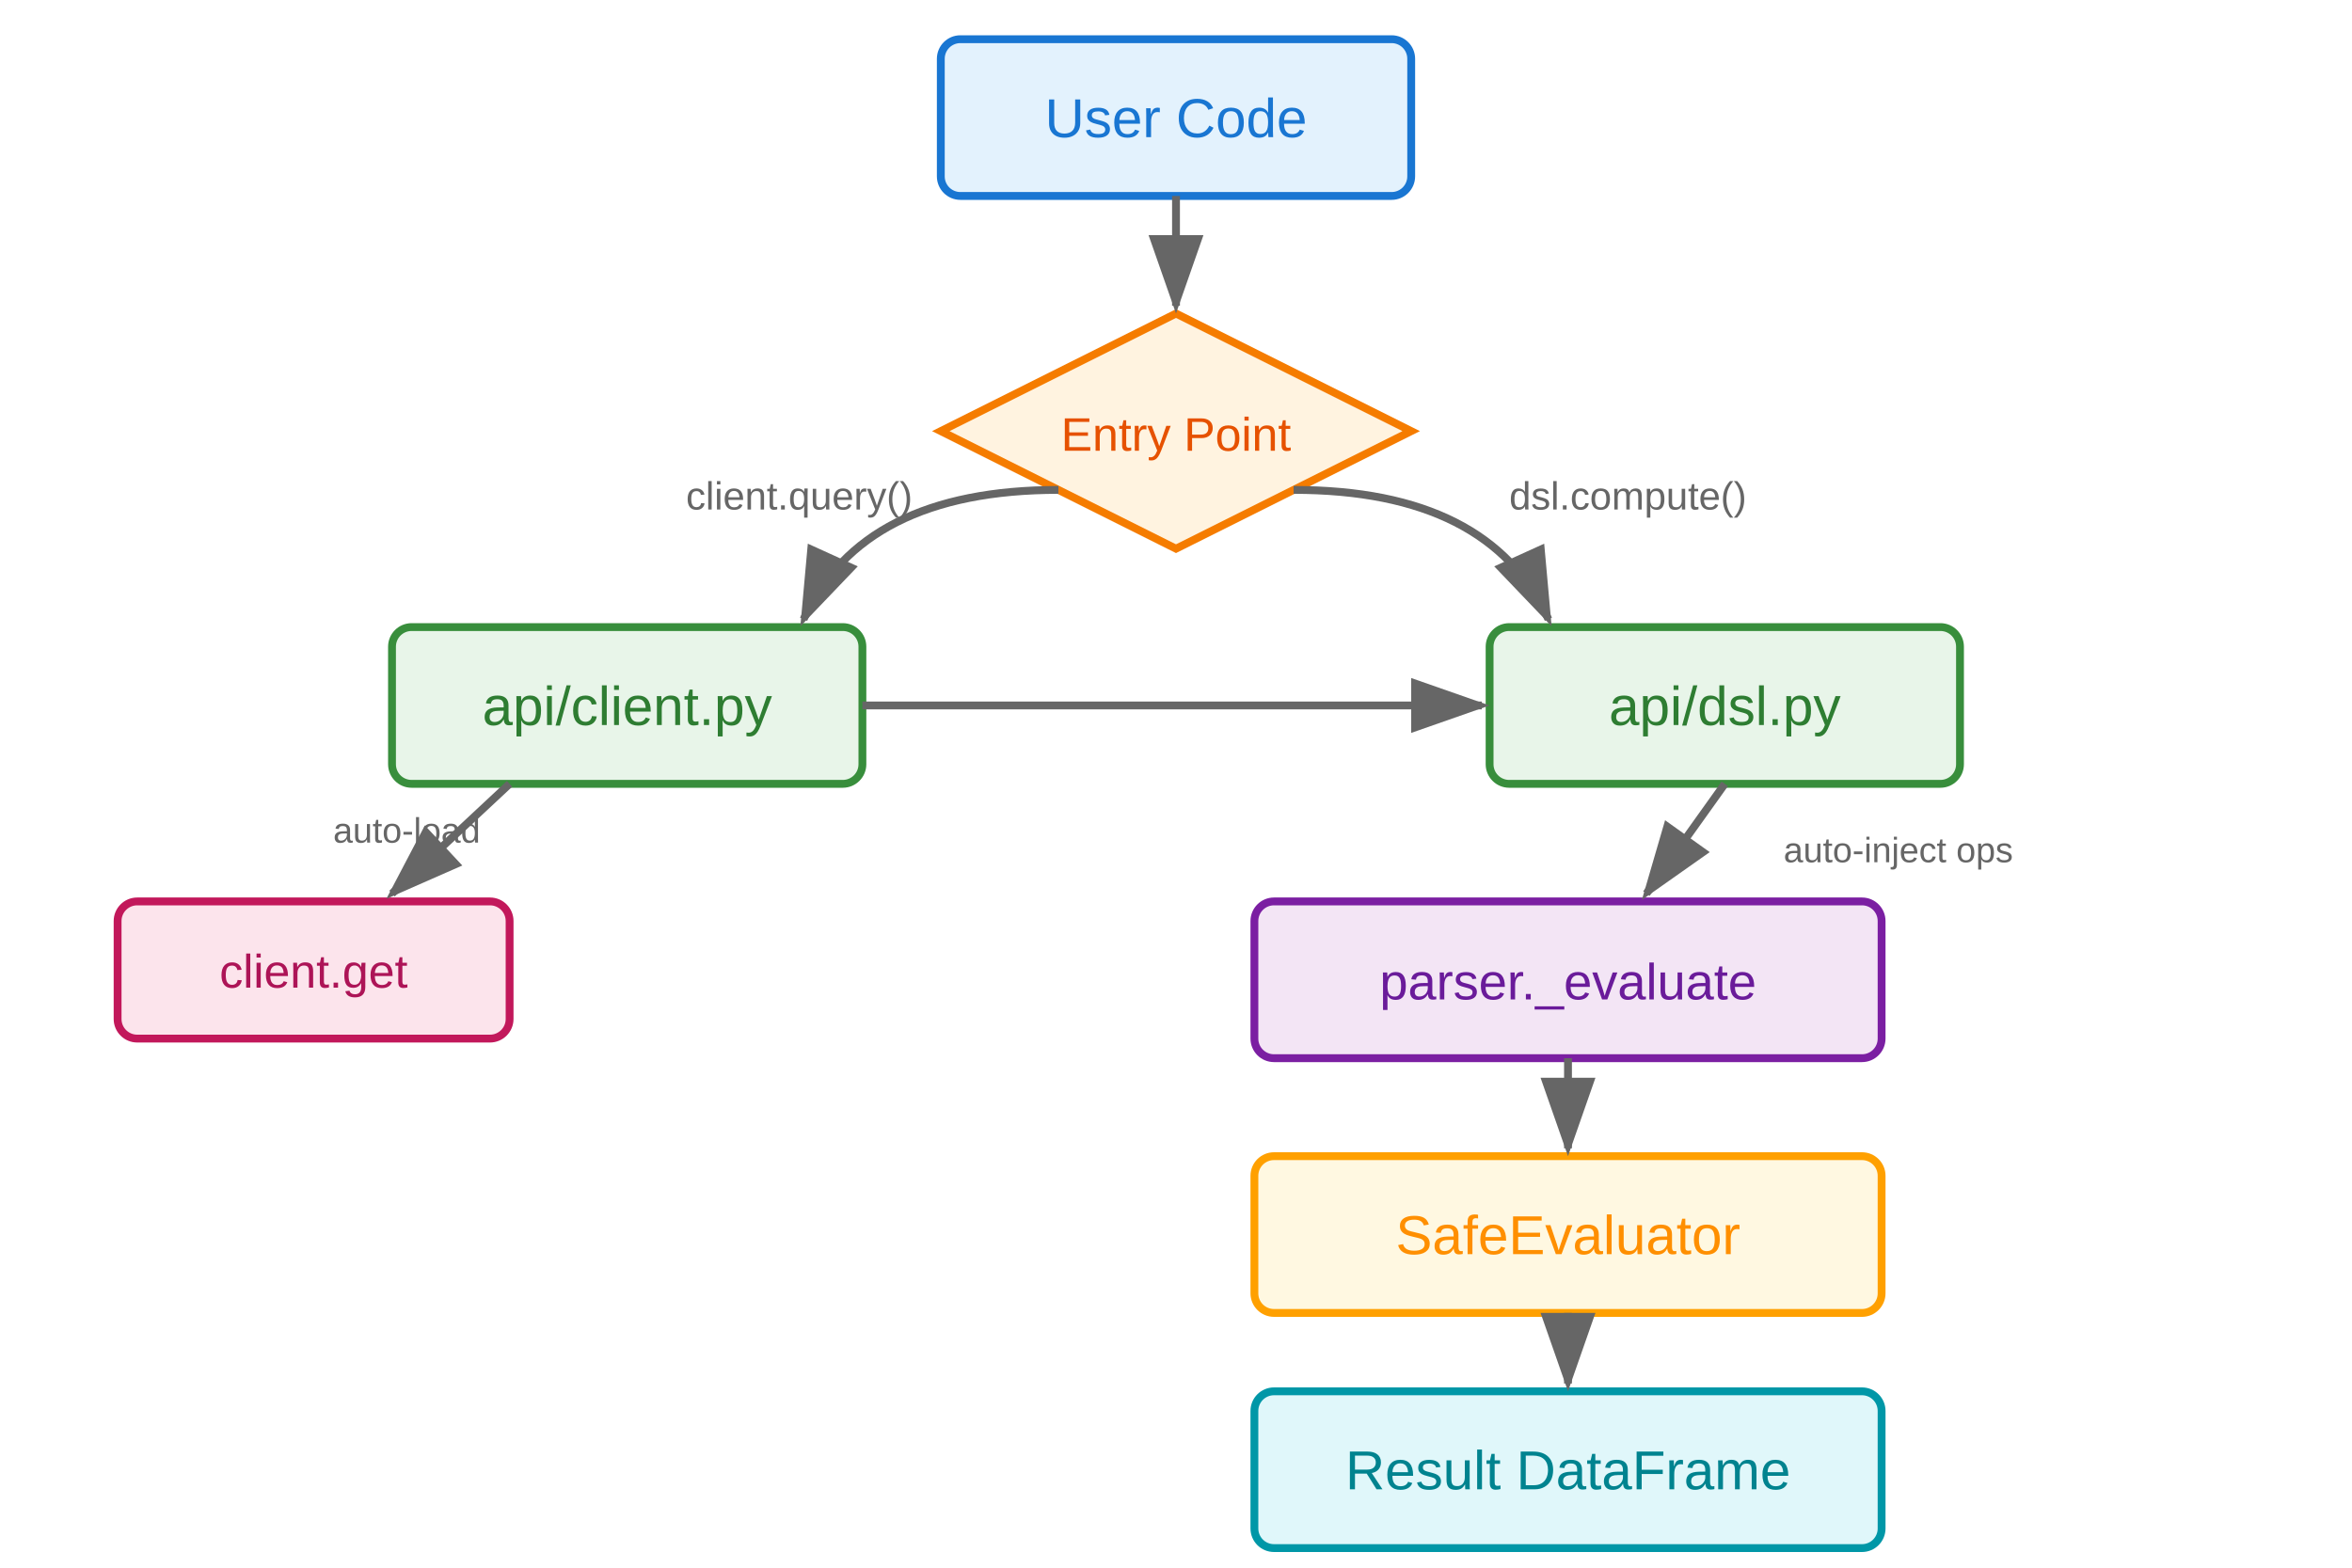
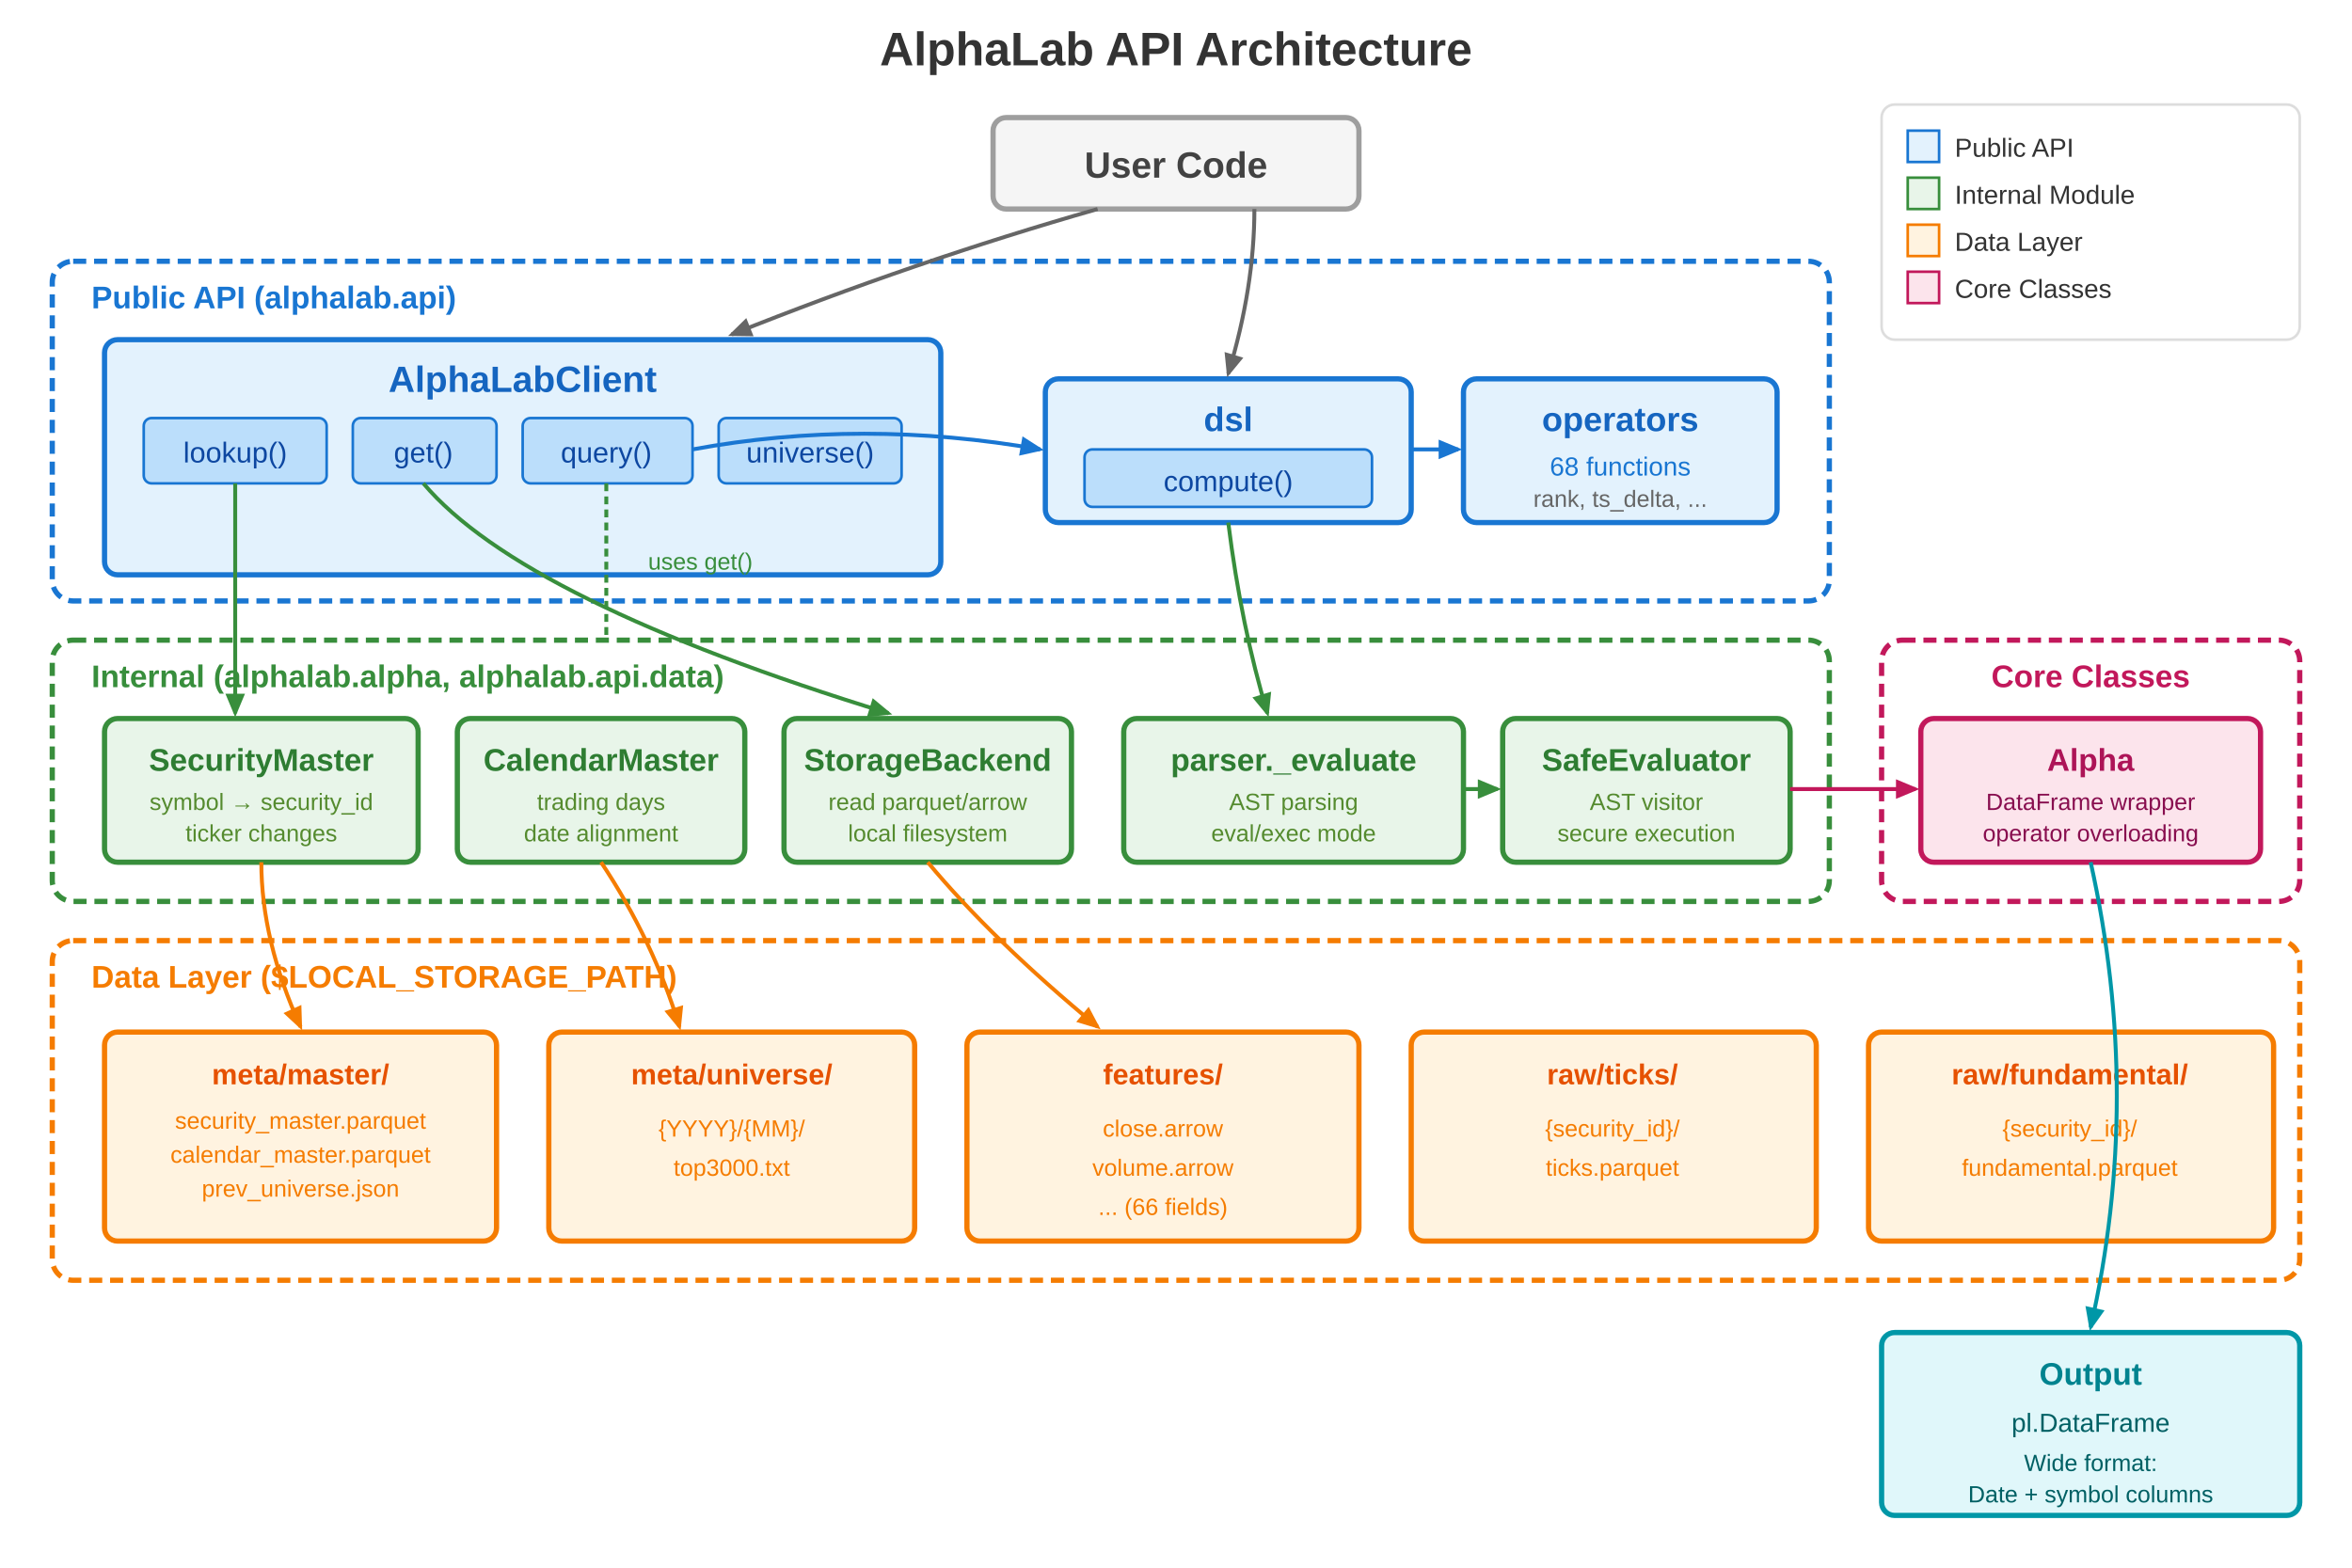
- <svg xmlns="http://www.w3.org/2000/svg" viewBox="0 0 600 400">
+ <svg xmlns="http://www.w3.org/2000/svg" viewBox="0 0 900 600">
  <defs>
-     <marker id="arrowhead" markerWidth="10" markerHeight="7" refX="9" refY="3.5" orient="auto">
-       <polygon points="0 0, 10 3.5, 0 7" fill="#666" />
+     <marker id="arrow" markerWidth="6" markerHeight="5" refX="5" refY="2.5" orient="auto">
+       <polygon points="0 0, 6 2.5, 0 5" fill="#666" />
+     </marker>
+     <marker id="arrow-blue" markerWidth="6" markerHeight="5" refX="5" refY="2.5" orient="auto">
+       <polygon points="0 0, 6 2.5, 0 5" fill="#1976d2" />
+     </marker>
+     <marker id="arrow-green" markerWidth="6" markerHeight="5" refX="5" refY="2.5" orient="auto">
+       <polygon points="0 0, 6 2.5, 0 5" fill="#388e3c" />
+     </marker>
+     <marker id="arrow-pink" markerWidth="6" markerHeight="5" refX="5" refY="2.5" orient="auto">
+       <polygon points="0 0, 6 2.5, 0 5" fill="#c2185b" />
+     </marker>
+     <marker id="arrow-orange" markerWidth="6" markerHeight="5" refX="5" refY="2.5" orient="auto">
+       <polygon points="0 0, 6 2.5, 0 5" fill="#f57c00" />
+     </marker>
+     <marker id="arrow-cyan" markerWidth="6" markerHeight="5" refX="5" refY="2.5" orient="auto">
+       <polygon points="0 0, 6 2.5, 0 5" fill="#0097a7" />
    </marker>
  </defs>
-   <rect x="240" y="10" width="120" height="40" rx="5" fill="#e3f2fd" stroke="#1976d2" stroke-width="2" />
-   <text x="300" y="35" text-anchor="middle" font-family="Arial, sans-serif" font-size="14" fill="#1976d2">User Code</text>
-   <polygon points="300,80 360,110 300,140 240,110" fill="#fff3e0" stroke="#f57c00" stroke-width="2" />
-   <text x="300" y="115" text-anchor="middle" font-family="Arial, sans-serif" font-size="12" fill="#e65100">Entry Point</text>
-   <line x1="300" y1="50" x2="300" y2="78" stroke="#666" stroke-width="2" marker-end="url(#arrowhead)" />
-   <rect x="380" y="160" width="120" height="40" rx="5" fill="#e8f5e9" stroke="#388e3c" stroke-width="2" />
-   <text x="440" y="185" text-anchor="middle" font-family="Arial, sans-serif" font-size="14" fill="#2e7d32">api/dsl.py</text>
-   <rect x="100" y="160" width="120" height="40" rx="5" fill="#e8f5e9" stroke="#388e3c" stroke-width="2" />
-   <text x="160" y="185" text-anchor="middle" font-family="Arial, sans-serif" font-size="14" fill="#2e7d32">api/client.py</text>
-   <path d="M 330 125 Q 380 125 395 158" stroke="#666" stroke-width="2" fill="none" marker-end="url(#arrowhead)" />
-   <text x="385" y="130" font-family="Arial, sans-serif" font-size="10" fill="#666">dsl.compute()</text>
-   <path d="M 270 125 Q 220 125 205 158" stroke="#666" stroke-width="2" fill="none" marker-end="url(#arrowhead)" />
-   <text x="175" y="130" font-family="Arial, sans-serif" font-size="10" fill="#666">client.query()</text>
-   <rect x="30" y="230" width="100" height="35" rx="5" fill="#fce4ec" stroke="#c2185b" stroke-width="2" />
-   <text x="80" y="252" text-anchor="middle" font-family="Arial, sans-serif" font-size="12" fill="#ad1457">client.get</text>
-   <path d="M 130 200 L 100 228" stroke="#666" stroke-width="2" fill="none" marker-end="url(#arrowhead)" />
-   <text x="85" y="215" font-family="Arial, sans-serif" font-size="9" fill="#666">auto-load</text>
-   <line x1="220" y1="180" x2="378" y2="180" stroke="#666" stroke-width="2" marker-end="url(#arrowhead)" />
-   <rect x="320" y="230" width="160" height="40" rx="5" fill="#f3e5f5" stroke="#7b1fa2" stroke-width="2" />
-   <text x="400" y="255" text-anchor="middle" font-family="Arial, sans-serif" font-size="13" fill="#6a1b9a">parser._evaluate</text>
-   <line x1="440" y1="200" x2="420" y2="228" stroke="#666" stroke-width="2" marker-end="url(#arrowhead)" />
-   <text x="455" y="220" font-family="Arial, sans-serif" font-size="9" fill="#666">auto-inject ops</text>
-   <rect x="320" y="295" width="160" height="40" rx="5" fill="#fff8e1" stroke="#ffa000" stroke-width="2" />
-   <text x="400" y="320" text-anchor="middle" font-family="Arial, sans-serif" font-size="14" fill="#ff8f00">SafeEvaluator</text>
-   <line x1="400" y1="270" x2="400" y2="293" stroke="#666" stroke-width="2" marker-end="url(#arrowhead)" />
-   <rect x="320" y="355" width="160" height="40" rx="5" fill="#e0f7fa" stroke="#0097a7" stroke-width="2" />
-   <text x="400" y="380" text-anchor="middle" font-family="Arial, sans-serif" font-size="14" fill="#00838f">Result DataFrame</text>
-   <line x1="400" y1="335" x2="400" y2="353" stroke="#666" stroke-width="2" marker-end="url(#arrowhead)" />
+   <text x="450" y="25" text-anchor="middle" font-family="Arial, sans-serif" font-size="18" font-weight="bold" fill="#333">AlphaLab API Architecture</text>
+   <rect x="720" y="40" width="160" height="90" rx="5" fill="none" stroke="#ddd" stroke-width="1" />
+   <rect x="730" y="50" width="12" height="12" fill="#e3f2fd" stroke="#1976d2" />
+   <text x="748" y="60" font-family="Arial, sans-serif" font-size="10" fill="#333">Public API</text>
+   <rect x="730" y="68" width="12" height="12" fill="#e8f5e9" stroke="#388e3c" />
+   <text x="748" y="78" font-family="Arial, sans-serif" font-size="10" fill="#333">Internal Module</text>
+   <rect x="730" y="86" width="12" height="12" fill="#fff3e0" stroke="#f57c00" />
+   <text x="748" y="96" font-family="Arial, sans-serif" font-size="10" fill="#333">Data Layer</text>
+   <rect x="730" y="104" width="12" height="12" fill="#fce4ec" stroke="#c2185b" />
+   <text x="748" y="114" font-family="Arial, sans-serif" font-size="10" fill="#333">Core Classes</text>
+   <rect x="380" y="45" width="140" height="35" rx="5" fill="#f5f5f5" stroke="#9e9e9e" stroke-width="2" />
+   <text x="450" y="68" text-anchor="middle" font-family="Arial, sans-serif" font-size="14" font-weight="bold" fill="#424242">User Code</text>
+   <rect x="20" y="100" width="680" height="130" rx="8" fill="none" stroke="#1976d2" stroke-width="2" stroke-dasharray="5,3" />
+   <text x="35" y="118" font-family="Arial, sans-serif" font-size="12" font-weight="bold" fill="#1976d2">Public API (alphalab.api)</text>
+   <rect x="40" y="130" width="320" height="90" rx="5" fill="#e3f2fd" stroke="#1976d2" stroke-width="2" />
+   <text x="200" y="150" text-anchor="middle" font-family="Arial, sans-serif" font-size="14" font-weight="bold" fill="#1565c0">AlphaLabClient</text>
+   <rect x="55" y="160" width="70" height="25" rx="3" fill="#bbdefb" stroke="#1976d2" />
+   <text x="90" y="177" text-anchor="middle" font-family="Arial, sans-serif" font-size="11" fill="#0d47a1">lookup()</text>
+   <rect x="135" y="160" width="55" height="25" rx="3" fill="#bbdefb" stroke="#1976d2" />
+   <text x="162" y="177" text-anchor="middle" font-family="Arial, sans-serif" font-size="11" fill="#0d47a1">get()</text>
+   <rect x="200" y="160" width="65" height="25" rx="3" fill="#bbdefb" stroke="#1976d2" />
+   <text x="232" y="177" text-anchor="middle" font-family="Arial, sans-serif" font-size="11" fill="#0d47a1">query()</text>
+   <rect x="275" y="160" width="70" height="25" rx="3" fill="#bbdefb" stroke="#1976d2" />
+   <text x="310" y="177" text-anchor="middle" font-family="Arial, sans-serif" font-size="11" fill="#0d47a1">universe()</text>
+   <rect x="400" y="145" width="140" height="55" rx="5" fill="#e3f2fd" stroke="#1976d2" stroke-width="2" />
+   <text x="470" y="165" text-anchor="middle" font-family="Arial, sans-serif" font-size="13" font-weight="bold" fill="#1565c0">dsl</text>
+   <rect x="415" y="172" width="110" height="22" rx="3" fill="#bbdefb" stroke="#1976d2" />
+   <text x="470" y="188" text-anchor="middle" font-family="Arial, sans-serif" font-size="11" fill="#0d47a1">compute()</text>
+   <rect x="560" y="145" width="120" height="55" rx="5" fill="#e3f2fd" stroke="#1976d2" stroke-width="2" />
+   <text x="620" y="165" text-anchor="middle" font-family="Arial, sans-serif" font-size="13" font-weight="bold" fill="#1565c0">operators</text>
+   <text x="620" y="182" text-anchor="middle" font-family="Arial, sans-serif" font-size="10" fill="#1976d2">68 functions</text>
+   <text x="620" y="194" text-anchor="middle" font-family="Arial, sans-serif" font-size="9" fill="#666">rank, ts_delta, ...</text>
+   <path d="M 420 80 Q 350 100 280 128" stroke="#666" stroke-width="1.5" fill="none" marker-end="url(#arrow)" />
+   <path d="M 480 80 Q 480 110 470 143" stroke="#666" stroke-width="1.5" fill="none" marker-end="url(#arrow)" />
+   <path d="M 265 172 Q 330 160 398 172" stroke="#1976d2" stroke-width="1.5" fill="none" marker-end="url(#arrow-blue)" />
+   <path d="M 540 172 Q 550 172 558 172" stroke="#1976d2" stroke-width="1.5" fill="none" marker-end="url(#arrow-blue)" />
+   <rect x="20" y="245" width="680" height="100" rx="8" fill="none" stroke="#388e3c" stroke-width="2" stroke-dasharray="5,3" />
+   <text x="35" y="263" font-family="Arial, sans-serif" font-size="12" font-weight="bold" fill="#388e3c">Internal (alphalab.alpha, alphalab.api.data)</text>
+   <rect x="40" y="275" width="120" height="55" rx="5" fill="#e8f5e9" stroke="#388e3c" stroke-width="2" />
+   <text x="100" y="295" text-anchor="middle" font-family="Arial, sans-serif" font-size="12" font-weight="bold" fill="#2e7d32">SecurityMaster</text>
+   <text x="100" y="310" text-anchor="middle" font-family="Arial, sans-serif" font-size="9" fill="#558b2f">symbol → security_id</text>
+   <text x="100" y="322" text-anchor="middle" font-family="Arial, sans-serif" font-size="9" fill="#558b2f">ticker changes</text>
+   <rect x="175" y="275" width="110" height="55" rx="5" fill="#e8f5e9" stroke="#388e3c" stroke-width="2" />
+   <text x="230" y="295" text-anchor="middle" font-family="Arial, sans-serif" font-size="12" font-weight="bold" fill="#2e7d32">CalendarMaster</text>
+   <text x="230" y="310" text-anchor="middle" font-family="Arial, sans-serif" font-size="9" fill="#558b2f">trading days</text>
+   <text x="230" y="322" text-anchor="middle" font-family="Arial, sans-serif" font-size="9" fill="#558b2f">date alignment</text>
+   <rect x="300" y="275" width="110" height="55" rx="5" fill="#e8f5e9" stroke="#388e3c" stroke-width="2" />
+   <text x="355" y="295" text-anchor="middle" font-family="Arial, sans-serif" font-size="12" font-weight="bold" fill="#2e7d32">StorageBackend</text>
+   <text x="355" y="310" text-anchor="middle" font-family="Arial, sans-serif" font-size="9" fill="#558b2f">read parquet/arrow</text>
+   <text x="355" y="322" text-anchor="middle" font-family="Arial, sans-serif" font-size="9" fill="#558b2f">local filesystem</text>
+   <rect x="430" y="275" width="130" height="55" rx="5" fill="#e8f5e9" stroke="#388e3c" stroke-width="2" />
+   <text x="495" y="295" text-anchor="middle" font-family="Arial, sans-serif" font-size="12" font-weight="bold" fill="#2e7d32">parser._evaluate</text>
+   <text x="495" y="310" text-anchor="middle" font-family="Arial, sans-serif" font-size="9" fill="#558b2f">AST parsing</text>
+   <text x="495" y="322" text-anchor="middle" font-family="Arial, sans-serif" font-size="9" fill="#558b2f">eval/exec mode</text>
+   <rect x="575" y="275" width="110" height="55" rx="5" fill="#e8f5e9" stroke="#388e3c" stroke-width="2" />
+   <text x="630" y="295" text-anchor="middle" font-family="Arial, sans-serif" font-size="12" font-weight="bold" fill="#2e7d32">SafeEvaluator</text>
+   <text x="630" y="310" text-anchor="middle" font-family="Arial, sans-serif" font-size="9" fill="#558b2f">AST visitor</text>
+   <text x="630" y="322" text-anchor="middle" font-family="Arial, sans-serif" font-size="9" fill="#558b2f">secure execution</text>
+   <path d="M 90 185 Q 90 230 90 273" stroke="#388e3c" stroke-width="1.5" fill="none" marker-end="url(#arrow-green)" />
+   <path d="M 162 185 Q 200 230 340 273" stroke="#388e3c" stroke-width="1.5" fill="none" marker-end="url(#arrow-green)" />
+   <path d="M 232 185 Q 232 210 232 243" stroke="#388e3c" stroke-width="1.5" fill="none" stroke-dasharray="3,2" />
+   <text x="248" y="218" font-family="Arial, sans-serif" font-size="9" fill="#388e3c">uses get()</text>
+   <path d="M 470 200 Q 475 240 485 273" stroke="#388e3c" stroke-width="1.5" fill="none" marker-end="url(#arrow-green)" />
+   <path d="M 560 302 Q 567 302 573 302" stroke="#388e3c" stroke-width="1.5" fill="none" marker-end="url(#arrow-green)" />
+   <rect x="720" y="245" width="160" height="100" rx="8" fill="none" stroke="#c2185b" stroke-width="2" stroke-dasharray="5,3" />
+   <text x="800" y="263" text-anchor="middle" font-family="Arial, sans-serif" font-size="12" font-weight="bold" fill="#c2185b">Core Classes</text>
+   <rect x="735" y="275" width="130" height="55" rx="5" fill="#fce4ec" stroke="#c2185b" stroke-width="2" />
+   <text x="800" y="295" text-anchor="middle" font-family="Arial, sans-serif" font-size="12" font-weight="bold" fill="#ad1457">Alpha</text>
+   <text x="800" y="310" text-anchor="middle" font-family="Arial, sans-serif" font-size="9" fill="#880e4f">DataFrame wrapper</text>
+   <text x="800" y="322" text-anchor="middle" font-family="Arial, sans-serif" font-size="9" fill="#880e4f">operator overloading</text>
+   <path d="M 685 302 Q 710 302 733 302" stroke="#c2185b" stroke-width="1.5" fill="none" marker-end="url(#arrow-pink)" />
+   <rect x="20" y="360" width="860" height="130" rx="8" fill="none" stroke="#f57c00" stroke-width="2" stroke-dasharray="5,3" />
+   <text x="35" y="378" font-family="Arial, sans-serif" font-size="12" font-weight="bold" fill="#f57c00">Data Layer ($LOCAL_STORAGE_PATH)</text>
+   <rect x="40" y="395" width="150" height="80" rx="5" fill="#fff3e0" stroke="#f57c00" stroke-width="2" />
+   <text x="115" y="415" text-anchor="middle" font-family="Arial, sans-serif" font-size="11" font-weight="bold" fill="#e65100">meta/master/</text>
+   <text x="115" y="432" text-anchor="middle" font-family="Arial, sans-serif" font-size="9" fill="#f57c00">security_master.parquet</text>
+   <text x="115" y="445" text-anchor="middle" font-family="Arial, sans-serif" font-size="9" fill="#f57c00">calendar_master.parquet</text>
+   <text x="115" y="458" text-anchor="middle" font-family="Arial, sans-serif" font-size="9" fill="#f57c00">prev_universe.json</text>
+   <rect x="210" y="395" width="140" height="80" rx="5" fill="#fff3e0" stroke="#f57c00" stroke-width="2" />
+   <text x="280" y="415" text-anchor="middle" font-family="Arial, sans-serif" font-size="11" font-weight="bold" fill="#e65100">meta/universe/</text>
+   <text x="280" y="435" text-anchor="middle" font-family="Arial, sans-serif" font-size="9" fill="#f57c00">{YYYY}/{MM}/</text>
+   <text x="280" y="450" text-anchor="middle" font-family="Arial, sans-serif" font-size="9" fill="#f57c00">top3000.txt</text>
+   <rect x="370" y="395" width="150" height="80" rx="5" fill="#fff3e0" stroke="#f57c00" stroke-width="2" />
+   <text x="445" y="415" text-anchor="middle" font-family="Arial, sans-serif" font-size="11" font-weight="bold" fill="#e65100">features/</text>
+   <text x="445" y="435" text-anchor="middle" font-family="Arial, sans-serif" font-size="9" fill="#f57c00">close.arrow</text>
+   <text x="445" y="450" text-anchor="middle" font-family="Arial, sans-serif" font-size="9" fill="#f57c00">volume.arrow</text>
+   <text x="445" y="465" text-anchor="middle" font-family="Arial, sans-serif" font-size="9" fill="#f57c00">... (66 fields)</text>
+   <rect x="540" y="395" width="155" height="80" rx="5" fill="#fff3e0" stroke="#f57c00" stroke-width="2" />
+   <text x="617" y="415" text-anchor="middle" font-family="Arial, sans-serif" font-size="11" font-weight="bold" fill="#e65100">raw/ticks/</text>
+   <text x="617" y="435" text-anchor="middle" font-family="Arial, sans-serif" font-size="9" fill="#f57c00">{security_id}/</text>
+   <text x="617" y="450" text-anchor="middle" font-family="Arial, sans-serif" font-size="9" fill="#f57c00">ticks.parquet</text>
+   <rect x="715" y="395" width="155" height="80" rx="5" fill="#fff3e0" stroke="#f57c00" stroke-width="2" />
+   <text x="792" y="415" text-anchor="middle" font-family="Arial, sans-serif" font-size="11" font-weight="bold" fill="#e65100">raw/fundamental/</text>
+   <text x="792" y="435" text-anchor="middle" font-family="Arial, sans-serif" font-size="9" fill="#f57c00">{security_id}/</text>
+   <text x="792" y="450" text-anchor="middle" font-family="Arial, sans-serif" font-size="9" fill="#f57c00">fundamental.parquet</text>
+   <path d="M 100 330 Q 100 360 115 393" stroke="#f57c00" stroke-width="1.5" fill="none" marker-end="url(#arrow-orange)" />
+   <path d="M 230 330 Q 250 360 260 393" stroke="#f57c00" stroke-width="1.5" fill="none" marker-end="url(#arrow-orange)" />
+   <path d="M 355 330 Q 380 360 420 393" stroke="#f57c00" stroke-width="1.5" fill="none" marker-end="url(#arrow-orange)" />
+   <rect x="720" y="510" width="160" height="70" rx="5" fill="#e0f7fa" stroke="#0097a7" stroke-width="2" />
+   <text x="800" y="530" text-anchor="middle" font-family="Arial, sans-serif" font-size="12" font-weight="bold" fill="#00838f">Output</text>
+   <text x="800" y="548" text-anchor="middle" font-family="Arial, sans-serif" font-size="10" fill="#006064">pl.DataFrame</text>
+   <text x="800" y="563" text-anchor="middle" font-family="Arial, sans-serif" font-size="9" fill="#006064">Wide format:</text>
+   <text x="800" y="575" text-anchor="middle" font-family="Arial, sans-serif" font-size="9" fill="#006064">Date + symbol columns</text>
+   <path d="M 800 330 Q 820 420 800 508" stroke="#0097a7" stroke-width="1.5" fill="none" marker-end="url(#arrow-cyan)" />
</svg>
